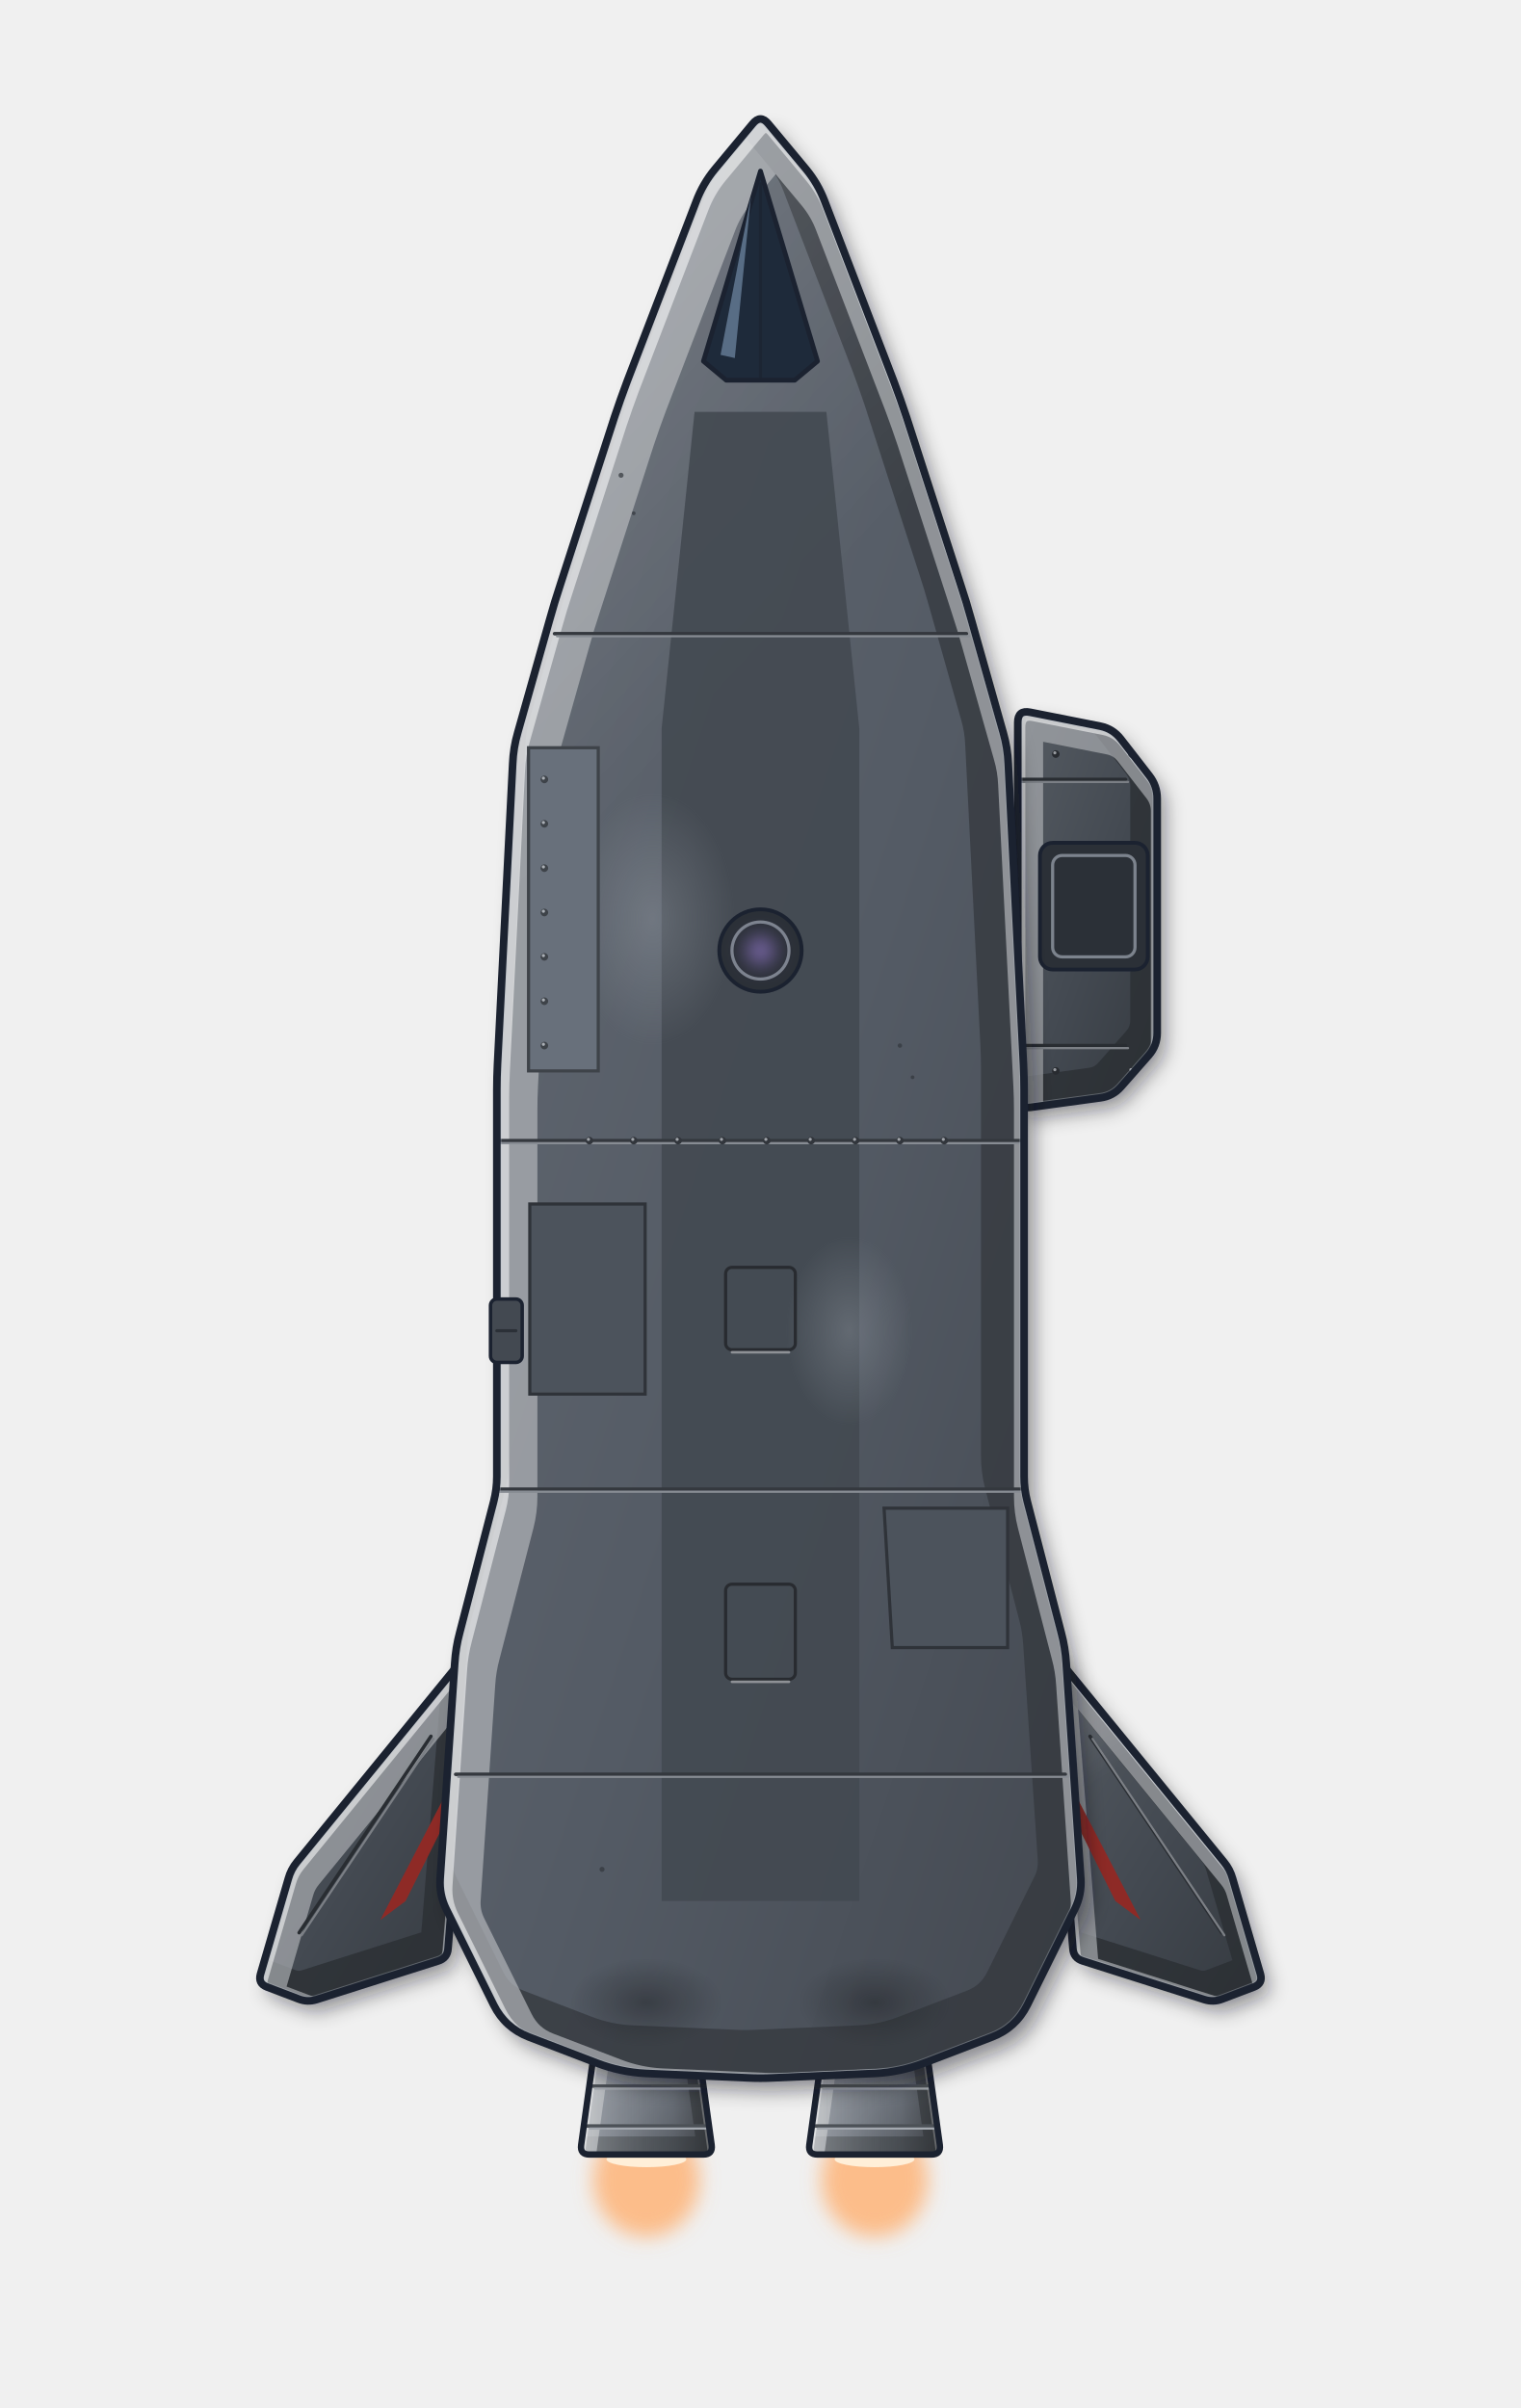
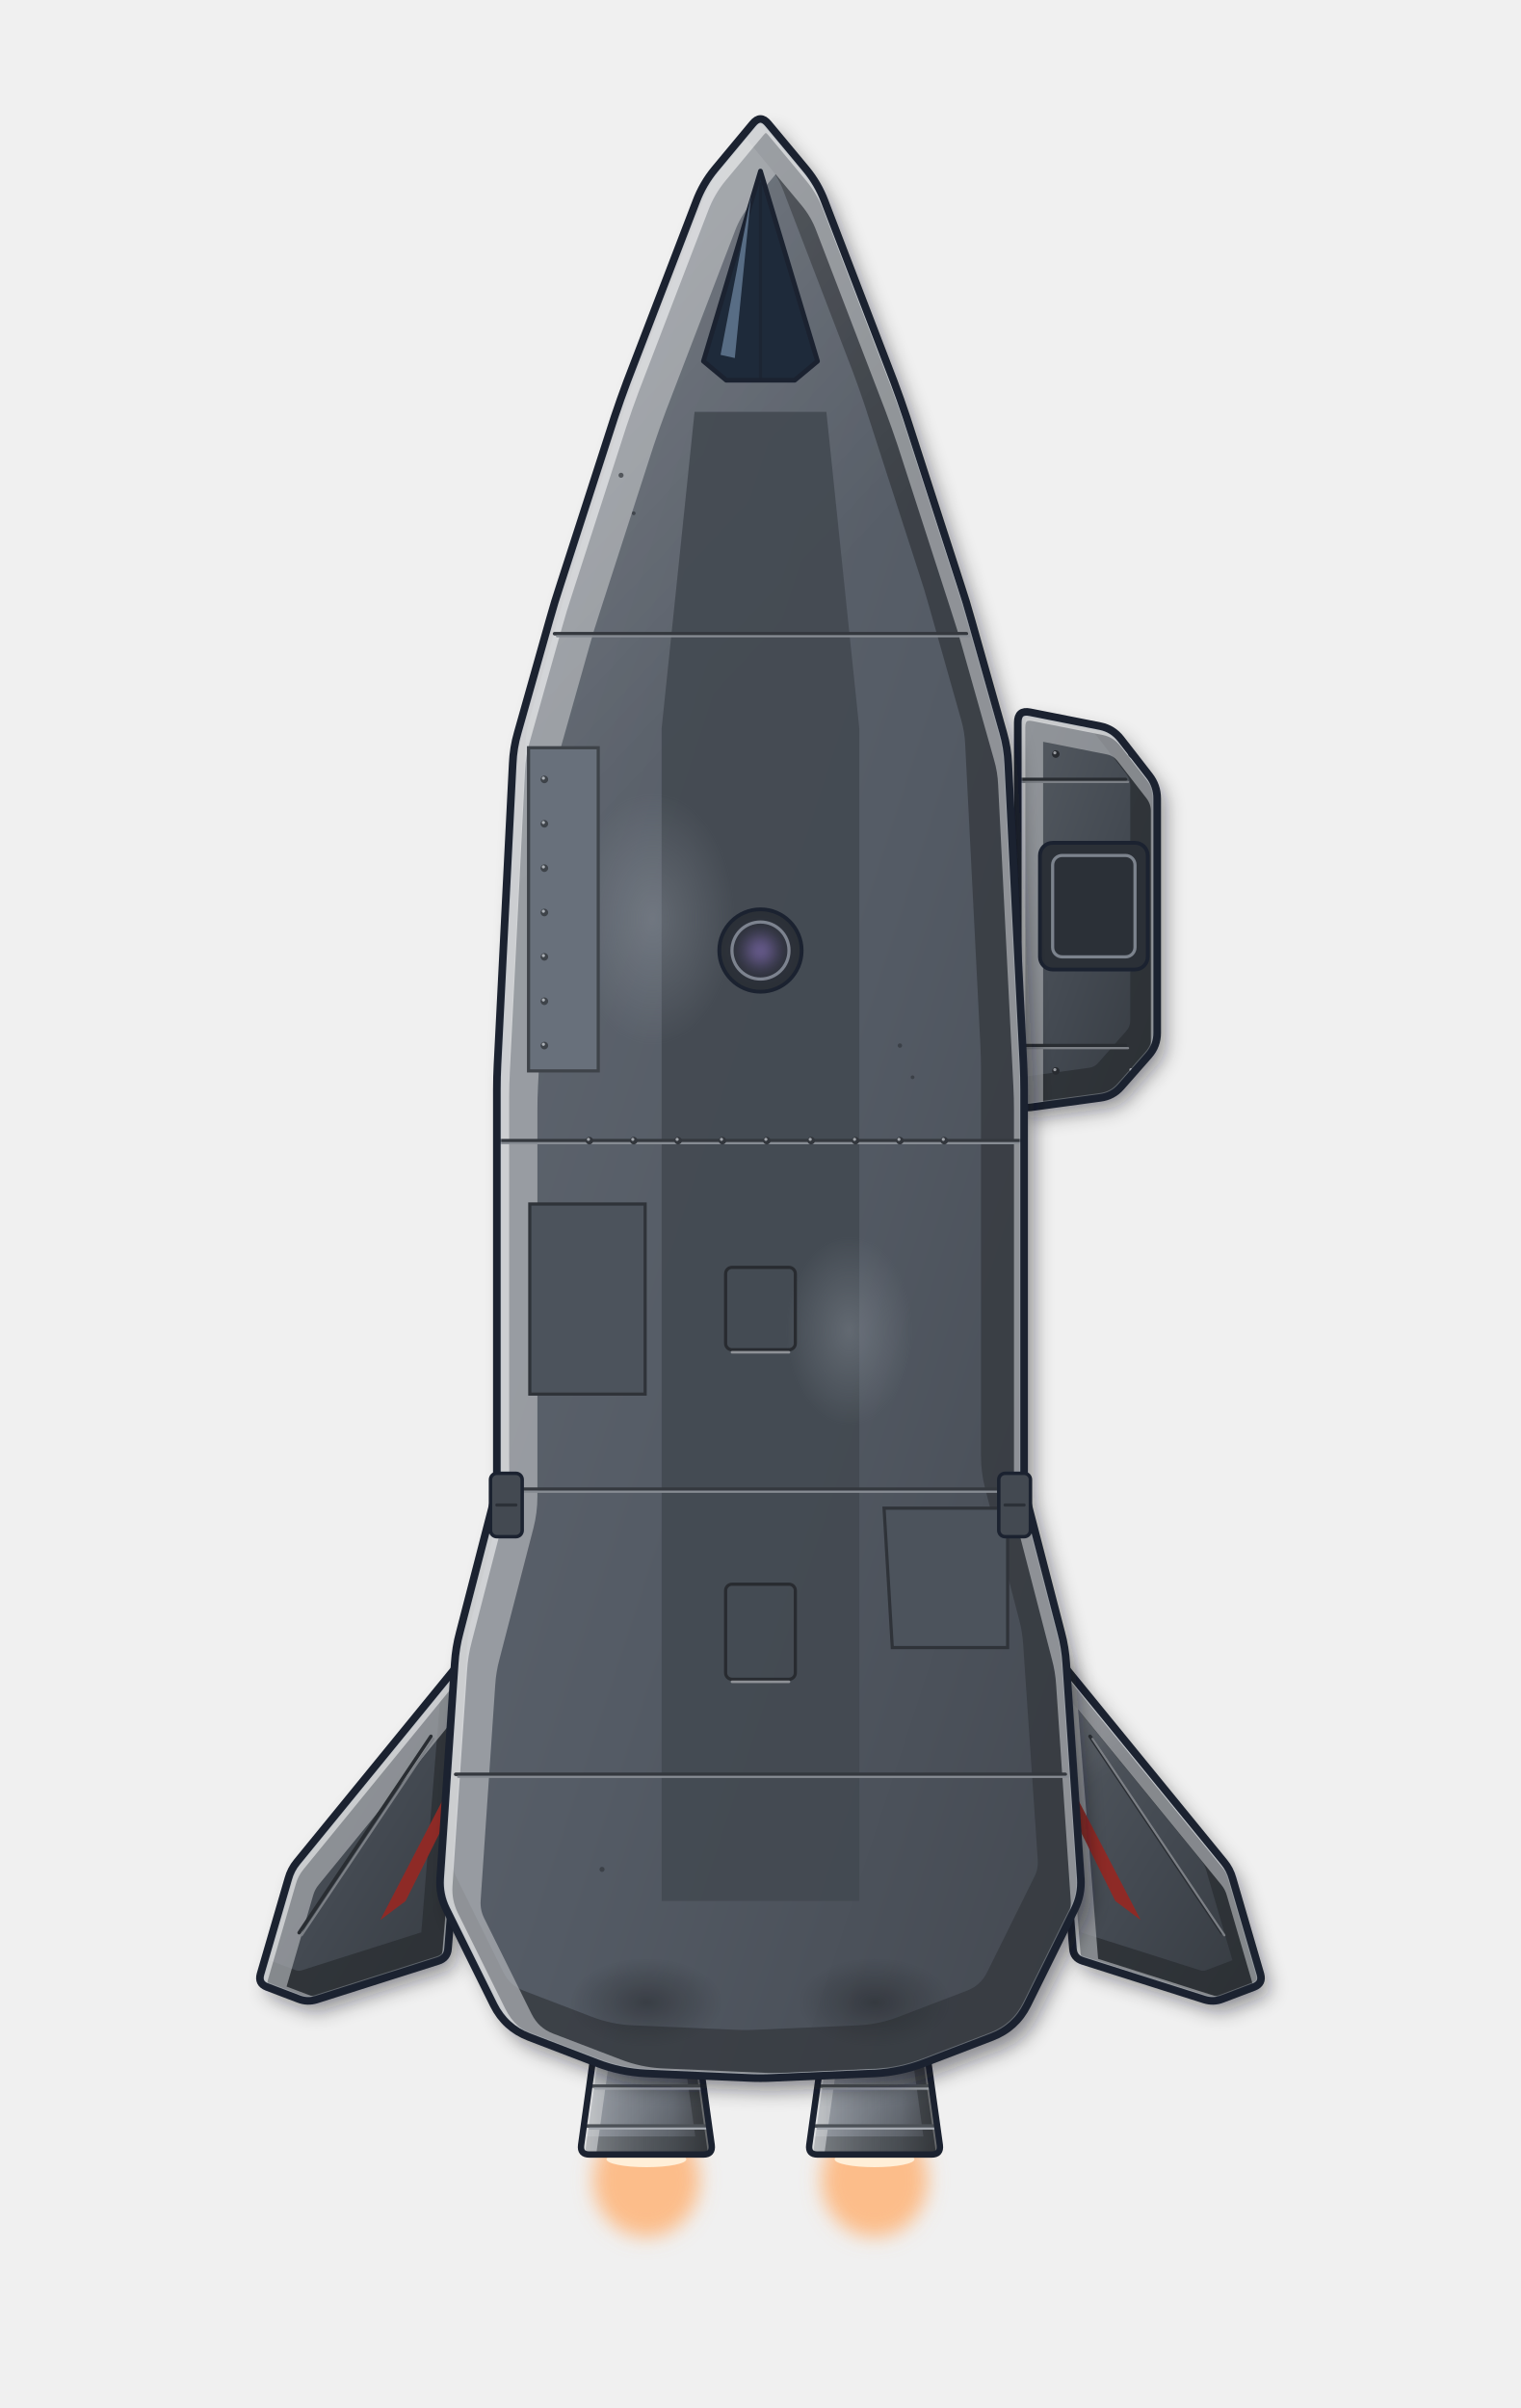
<svg xmlns="http://www.w3.org/2000/svg" viewBox="0 0 480 760" width="480" height="760">
  <defs>
    <filter id="soft" x="-20%" y="-20%" width="140%" height="140%">
      <feGaussianBlur stdDeviation="3" />
    </filter>
    <filter id="glow" x="-100%" y="-100%" width="300%" height="300%">
      <feGaussianBlur stdDeviation="3" />
    </filter>
    <linearGradient id="gloss" x1="0" y1="0" x2="0.35" y2="1">
      <stop offset="0" stop-color="#fff" stop-opacity=".18" />
      <stop offset=".4" stop-color="#fff" stop-opacity="0" />
    </linearGradient>
    <radialGradient id="scorch">
      <stop offset="0" stop-color="#16181b" stop-opacity=".9" />
      <stop offset=".6" stop-color="#23262a" stop-opacity=".45" />
      <stop offset="1" stop-color="#23262a" stop-opacity="0" />
    </radialGradient>
    <radialGradient id="faded">
      <stop offset="0" stop-color="#9aa1aa" stop-opacity=".35" />
      <stop offset="1" stop-color="#9aa1aa" stop-opacity="0" />
    </radialGradient>
    <clipPath id="fin-port-clip">
      <path d="M148.8,523.0 Q149.0,520.0 147.1,522.3 L93.7,587.7 Q91.8,590.0 91.0,592.9 L82.2,623.1 Q81.4,626.0 84.2,627.1 L94.2,630.9 Q97.0,632.0 99.9,631.1 L138.3,618.9 Q141.2,618.0 141.4,615.0 Z" />
    </clipPath>
    <linearGradient id="fin-port-body" x1="0" y1="0" x2="1" y2="1">
      <stop offset="0" stop-color="#555b62" />
      <stop offset=".55" stop-color="#434951" />
      <stop offset="1" stop-color="#353a40" />
    </linearGradient>
    <clipPath id="fin-starboard-clip">
      <path d="M338.6,615.0 Q338.8,618.0 341.7,618.9 L380.1,631.1 Q383.0,632.0 385.8,630.9 L395.8,627.1 Q398.6,626.0 397.8,623.1 L389.0,592.9 Q388.2,590.0 386.3,587.7 L332.9,522.3 Q331.0,520.0 331.2,523.0 Z" />
    </clipPath>
    <linearGradient id="fin-starboard-body" x1="0" y1="0" x2="1" y2="1">
      <stop offset="0" stop-color="#555b62" />
      <stop offset=".55" stop-color="#434951" />
      <stop offset="1" stop-color="#353a40" />
    </linearGradient>
    <clipPath id="weapon-pod-starboard-clip">
      <path d="M321.2,346.0 Q321.2,350.0 325.2,349.5 L347.2,346.5 Q351.2,346.0 353.8,343.0 L362.6,333.0 Q365.2,330.0 365.2,326.0 L365.2,252.0 Q365.2,248.0 362.7,244.8 L353.7,233.2 Q351.2,230.0 347.3,229.2 L325.1,224.8 Q321.2,224.0 321.2,228.0 Z" />
    </clipPath>
    <linearGradient id="weapon-pod-starboard-body" x1="0" y1="0" x2="1" y2="1">
      <stop offset="0" stop-color="#555b62" />
      <stop offset=".55" stop-color="#434951" />
      <stop offset="1" stop-color="#353a40" />
    </linearGradient>
    <linearGradient id="bell-metal" x1="0" y1="0" x2="1" y2="0">
      <stop offset="0" stop-color="#ffffff" stop-opacity=".25" />
      <stop offset=".7" stop-color="#000000" stop-opacity=".15" />
      <stop offset="1" stop-color="#000000" stop-opacity=".4" />
    </linearGradient>
    <clipPath id="engine-port-clip">
      <path d="M187.7,646.0 Q188.0,644.0 190.0,644.0 L218.0,644.0 Q220.0,644.0 220.3,646.0 L224.6,677.0 Q225.0,680.0 222.0,680.0 L186.0,680.0 Q183.0,680.0 183.4,677.0 Z" />
    </clipPath>
    <linearGradient id="engine-port-body" x1="0" y1="0" x2="1" y2="1">
      <stop offset="0" stop-color="#898f98" />
      <stop offset=".55" stop-color="#7c838d" />
      <stop offset="1" stop-color="#636870" />
    </linearGradient>
    <clipPath id="engine-starboard-clip">
      <path d="M259.7,646.0 Q260.0,644.0 262.0,644.0 L290.0,644.0 Q292.0,644.0 292.3,646.0 L296.6,677.0 Q297.0,680.0 294.0,680.0 L258.0,680.0 Q255.0,680.0 255.4,677.0 Z" />
    </clipPath>
    <linearGradient id="engine-starboard-body" x1="0" y1="0" x2="1" y2="1">
      <stop offset="0" stop-color="#898f98" />
      <stop offset=".55" stop-color="#7c838d" />
      <stop offset="1" stop-color="#636870" />
    </linearGradient>
    <clipPath id="hull-clip">
      <path d="M242.5,39.1 Q240.0,36.0 237.5,39.1 L225.6,53.4 Q221.8,58.0 219.7,63.6 L197.9,120.4 Q195.8,126.0 193.9,131.7 L176.9,184.3 Q175.0,190.0 173.4,195.8 L163.4,231.2 Q162.0,236.0 161.8,241.0 L157.0,336.0 Q156.8,340.0 156.8,344.0 L156.8,466.0 Q156.8,470.0 155.8,473.9 L145.1,515.2 Q143.8,520.0 143.5,525.0 L138.9,593.0 Q138.6,598.0 140.8,602.5 L155.8,632.8 Q159.4,640.0 166.9,642.9 L188.3,651.1 Q195.8,654.0 203.8,654.4 L236.0,655.8 Q240.0,656.0 244.0,655.8 L276.2,654.4 Q284.2,654.0 291.7,651.1 L313.1,642.9 Q320.6,640.0 324.2,632.8 L339.2,602.5 Q341.4,598.0 341.1,593.0 L336.5,525.0 Q336.2,520.0 334.9,515.2 L324.2,473.9 Q323.2,470.0 323.2,466.0 L323.2,344.0 Q323.2,340.0 323.0,336.0 L318.2,241.0 Q318.0,236.0 316.6,231.2 L306.6,195.8 Q305.0,190.0 303.1,184.3 L286.1,131.7 Q284.2,126.0 282.1,120.4 L260.3,63.6 Q258.2,58.0 254.4,53.4 Z" />
    </clipPath>
    <linearGradient id="hull-body" x1="0" y1="0" x2="1" y2="1">
      <stop offset="0" stop-color="#656b74" />
      <stop offset=".55" stop-color="#545b65" />
      <stop offset="1" stop-color="#434850" />
    </linearGradient>
  </defs>
  <g id="hull-art">
    <g id="fin-port">
      <path class="cast-shadow" d="M148.8,523.0 Q149.0,520.0 147.1,522.3 L93.7,587.7 Q91.8,590.0 91.0,592.9 L82.2,623.1 Q81.4,626.0 84.2,627.1 L94.2,630.9 Q97.0,632.0 99.9,631.1 L138.3,618.9 Q141.2,618.0 141.4,615.0 Z" transform="translate(2.4,3.2)" fill="#0b0f18" opacity=".45" filter="url(#soft)" />
      <path class="fill" d="M148.8,523.0 Q149.0,520.0 147.1,522.3 L93.7,587.7 Q91.8,590.0 91.0,592.9 L82.2,623.1 Q81.4,626.0 84.2,627.1 L94.2,630.9 Q97.0,632.0 99.9,631.1 L138.3,618.9 Q141.2,618.0 141.4,615.0 Z" fill="#434951" />
      <g class="shade" clip-path="url(#fin-port-clip)">
        <path d="M148.8,523.0 Q149.0,520.0 147.1,522.3 L93.7,587.7 Q91.8,590.0 91.0,592.9 L82.2,623.1 Q81.4,626.0 84.2,627.1 L94.2,630.9 Q97.0,632.0 99.9,631.1 L138.3,618.9 Q141.2,618.0 141.4,615.0 Z" fill="url(#fin-port-body)" />
        <path d="M148.8,523.0 Q149.0,520.0 147.1,522.3 L93.7,587.7 Q91.8,590.0 91.0,592.9 L82.2,623.1 Q81.4,626.0 84.2,627.1 L94.2,630.9 Q97.0,632.0 99.9,631.1 L138.3,618.9 Q141.2,618.0 141.4,615.0 Z" transform="translate(-3.0,-4.0)" fill="none" stroke="#292d32" stroke-width="11.0" opacity=".75" />
      </g>
      <g class="highlight" clip-path="url(#fin-port-clip)">
        <path d="M148.8,523.0 Q149.0,520.0 147.1,522.3 L93.7,587.7 Q91.8,590.0 91.0,592.9 L82.2,623.1 Q81.4,626.0 84.2,627.1 L94.2,630.9 Q97.0,632.0 99.9,631.1 L138.3,618.9 Q141.2,618.0 141.4,615.0 Z" transform="translate(3.0,4.0)" fill="none" stroke="#aaadb0" stroke-width="10.0" opacity=".7" />
        <path d="M148.8,523.0 Q149.0,520.0 147.1,522.3 L93.7,587.7 Q91.8,590.0 91.0,592.9 L82.2,623.1 Q81.4,626.0 84.2,627.1 L94.2,630.9 Q97.0,632.0 99.9,631.1 L138.3,618.9 Q141.2,618.0 141.4,615.0 Z" transform="translate(1.0,1.4)" fill="none" stroke="#ffffff" stroke-width="2.8" opacity=".55" />
        <path d="M148.8,523.0 Q149.0,520.0 147.1,522.3 L93.7,587.7 Q91.8,590.0 91.0,592.9 L82.2,623.1 Q81.4,626.0 84.2,627.1 L94.2,630.9 Q97.0,632.0 99.9,631.1 L138.3,618.9 Q141.2,618.0 141.4,615.0 Z" fill="url(#gloss)" />
      </g>
      <g class="details" clip-path="url(#fin-port-clip)">
        <polygon points="146.0,556.0 154.0,548.0 128.0,600.0 120.0,606.0" fill="#8e2a26" opacity="1.0" />
        <line x1="136.0" y1="548.0" x2="94.4" y2="610.0" stroke="#292d32" stroke-width="1.1" opacity="1.0" stroke-linecap="round" />
        <line x1="136.8" y1="548.8" x2="95.2" y2="610.8" stroke="#7b7f85" stroke-width="0.7" opacity="1.0" stroke-linecap="round" />
        <path d="M148.8,523.0 Q149.0,520.0 147.1,522.3 L93.7,587.7 Q91.8,590.0 91.0,592.9 L82.2,623.1 Q81.4,626.0 84.2,627.1 L94.2,630.9 Q97.0,632.0 99.9,631.1 L138.3,618.9 Q141.2,618.0 141.4,615.0 Z" fill="none" stroke="#b4bcc6" stroke-width="3" opacity=".35" />
        <path d="M148.8,523.0 Q149.0,520.0 147.1,522.3 L93.7,587.7 Q91.8,590.0 91.0,592.9 L82.2,623.1 Q81.4,626.0 84.2,627.1 L94.2,630.9 Q97.0,632.0 99.9,631.1 L138.3,618.9 Q141.2,618.0 141.4,615.0 Z" fill="none" stroke="#eef2f6" stroke-width=".9" opacity=".3" />
      </g>
      <path class="outline" d="M148.8,523.0 Q149.0,520.0 147.1,522.3 L93.7,587.7 Q91.8,590.0 91.0,592.9 L82.2,623.1 Q81.4,626.0 84.2,627.1 L94.2,630.9 Q97.0,632.0 99.9,631.1 L138.3,618.9 Q141.2,618.0 141.4,615.0 Z" fill="none" stroke="#1b2230" stroke-width="2.4" stroke-linejoin="round" />
    </g>
    <g id="fin-starboard">
      <path class="cast-shadow" d="M338.6,615.0 Q338.8,618.0 341.7,618.9 L380.1,631.1 Q383.0,632.0 385.8,630.9 L395.8,627.1 Q398.6,626.0 397.8,623.1 L389.0,592.9 Q388.2,590.0 386.3,587.7 L332.9,522.3 Q331.0,520.0 331.2,523.0 Z" transform="translate(2.4,3.2)" fill="#0b0f18" opacity=".45" filter="url(#soft)" />
      <path class="fill" d="M338.6,615.0 Q338.8,618.0 341.7,618.9 L380.1,631.1 Q383.0,632.0 385.8,630.9 L395.8,627.1 Q398.6,626.0 397.8,623.1 L389.0,592.9 Q388.2,590.0 386.3,587.7 L332.9,522.3 Q331.0,520.0 331.2,523.0 Z" fill="#434951" />
      <g class="shade" clip-path="url(#fin-starboard-clip)">
        <path d="M338.6,615.0 Q338.8,618.0 341.7,618.9 L380.1,631.1 Q383.0,632.0 385.8,630.9 L395.8,627.1 Q398.6,626.0 397.8,623.1 L389.0,592.9 Q388.2,590.0 386.3,587.7 L332.9,522.3 Q331.0,520.0 331.2,523.0 Z" fill="url(#fin-starboard-body)" />
        <path d="M338.6,615.0 Q338.8,618.0 341.7,618.9 L380.1,631.1 Q383.0,632.0 385.8,630.9 L395.8,627.1 Q398.6,626.0 397.8,623.1 L389.0,592.9 Q388.2,590.0 386.3,587.7 L332.9,522.3 Q331.0,520.0 331.2,523.0 Z" transform="translate(-3.0,-4.0)" fill="none" stroke="#292d32" stroke-width="11.0" opacity=".75" />
      </g>
      <g class="highlight" clip-path="url(#fin-starboard-clip)">
        <path d="M338.6,615.0 Q338.8,618.0 341.7,618.9 L380.1,631.1 Q383.0,632.0 385.8,630.9 L395.8,627.1 Q398.6,626.0 397.8,623.1 L389.0,592.9 Q388.2,590.0 386.3,587.7 L332.9,522.3 Q331.0,520.0 331.2,523.0 Z" transform="translate(3.0,4.0)" fill="none" stroke="#aaadb0" stroke-width="10.0" opacity=".7" />
        <path d="M338.6,615.0 Q338.8,618.0 341.7,618.9 L380.1,631.1 Q383.0,632.0 385.8,630.9 L395.8,627.1 Q398.6,626.0 397.8,623.1 L389.0,592.9 Q388.2,590.0 386.3,587.7 L332.9,522.3 Q331.0,520.0 331.2,523.0 Z" transform="translate(1.0,1.4)" fill="none" stroke="#ffffff" stroke-width="2.8" opacity=".55" />
        <path d="M338.6,615.0 Q338.8,618.0 341.7,618.9 L380.1,631.1 Q383.0,632.0 385.8,630.9 L395.8,627.1 Q398.6,626.0 397.8,623.1 L389.0,592.9 Q388.2,590.0 386.3,587.7 L332.9,522.3 Q331.0,520.0 331.2,523.0 Z" fill="url(#gloss)" />
      </g>
      <g class="details" clip-path="url(#fin-starboard-clip)">
        <polygon points="334.0,556.0 326.0,548.0 352.0,600.0 360.0,606.0" fill="#8e2a26" opacity="1.0" />
        <line x1="344.0" y1="548.0" x2="385.6" y2="610.0" stroke="#292d32" stroke-width="1.1" opacity="1.0" stroke-linecap="round" />
        <line x1="344.8" y1="548.8" x2="386.4" y2="610.8" stroke="#7b7f85" stroke-width="0.7" opacity="1.0" stroke-linecap="round" />
        <path d="M338.6,615.0 Q338.8,618.0 341.7,618.9 L380.1,631.1 Q383.0,632.0 385.8,630.9 L395.8,627.1 Q398.6,626.0 397.8,623.1 L389.0,592.9 Q388.2,590.0 386.3,587.7 L332.9,522.3 Q331.0,520.0 331.2,523.0 Z" fill="none" stroke="#b4bcc6" stroke-width="3" opacity=".35" />
        <path d="M338.6,615.0 Q338.8,618.0 341.7,618.9 L380.1,631.1 Q383.0,632.0 385.8,630.9 L395.8,627.1 Q398.6,626.0 397.8,623.1 L389.0,592.9 Q388.2,590.0 386.3,587.7 L332.9,522.3 Q331.0,520.0 331.2,523.0 Z" fill="none" stroke="#eef2f6" stroke-width=".9" opacity=".3" />
      </g>
      <path class="outline" d="M338.6,615.0 Q338.8,618.0 341.7,618.9 L380.1,631.1 Q383.0,632.0 385.8,630.9 L395.8,627.1 Q398.6,626.0 397.8,623.1 L389.0,592.9 Q388.2,590.0 386.3,587.7 L332.9,522.3 Q331.0,520.0 331.2,523.0 Z" fill="none" stroke="#1b2230" stroke-width="2.4" stroke-linejoin="round" />
    </g>
    <g id="weapon-pod-starboard">
      <path class="cast-shadow" d="M321.2,346.0 Q321.2,350.0 325.2,349.5 L347.2,346.5 Q351.2,346.0 353.8,343.0 L362.6,333.0 Q365.2,330.0 365.2,326.0 L365.2,252.0 Q365.2,248.0 362.7,244.8 L353.7,233.2 Q351.2,230.0 347.3,229.2 L325.1,224.8 Q321.2,224.0 321.2,228.0 Z" transform="translate(2.4,3.2)" fill="#0b0f18" opacity=".45" filter="url(#soft)" />
      <path class="fill" d="M321.2,346.0 Q321.2,350.0 325.2,349.5 L347.2,346.5 Q351.2,346.0 353.8,343.0 L362.6,333.0 Q365.2,330.0 365.2,326.0 L365.2,252.0 Q365.2,248.0 362.7,244.8 L353.7,233.2 Q351.2,230.0 347.3,229.2 L325.1,224.8 Q321.2,224.0 321.2,228.0 Z" fill="#434951" />
      <g class="shade" clip-path="url(#weapon-pod-starboard-clip)">
        <path d="M321.2,346.0 Q321.2,350.0 325.2,349.5 L347.2,346.5 Q351.2,346.0 353.8,343.0 L362.6,333.0 Q365.2,330.0 365.2,326.0 L365.2,252.0 Q365.2,248.0 362.7,244.8 L353.7,233.2 Q351.2,230.0 347.3,229.2 L325.1,224.8 Q321.2,224.0 321.2,228.0 Z" fill="url(#weapon-pod-starboard-body)" />
        <path d="M321.2,346.0 Q321.2,350.0 325.2,349.5 L347.2,346.5 Q351.2,346.0 353.8,343.0 L362.6,333.0 Q365.2,330.0 365.2,326.0 L365.2,252.0 Q365.2,248.0 362.7,244.8 L353.7,233.2 Q351.2,230.0 347.3,229.2 L325.1,224.8 Q321.2,224.0 321.2,228.0 Z" transform="translate(-3.0,-4.0)" fill="none" stroke="#292d32" stroke-width="11.0" opacity=".75" />
      </g>
      <g class="highlight" clip-path="url(#weapon-pod-starboard-clip)">
        <path d="M321.2,346.0 Q321.2,350.0 325.2,349.5 L347.2,346.5 Q351.2,346.0 353.8,343.0 L362.6,333.0 Q365.2,330.0 365.2,326.0 L365.2,252.0 Q365.2,248.0 362.7,244.8 L353.7,233.2 Q351.2,230.0 347.3,229.2 L325.1,224.8 Q321.2,224.0 321.2,228.0 Z" transform="translate(3.0,4.0)" fill="none" stroke="#aaadb0" stroke-width="10.0" opacity=".7" />
        <path d="M321.2,346.0 Q321.2,350.0 325.2,349.5 L347.2,346.5 Q351.2,346.0 353.8,343.0 L362.6,333.0 Q365.2,330.0 365.2,326.0 L365.2,252.0 Q365.2,248.0 362.7,244.8 L353.7,233.2 Q351.2,230.0 347.3,229.2 L325.1,224.8 Q321.2,224.0 321.2,228.0 Z" transform="translate(1.0,1.4)" fill="none" stroke="#ffffff" stroke-width="2.8" opacity=".55" />
      </g>
      <g class="details" clip-path="url(#weapon-pod-starboard-clip)">
        <rect x="328.2" y="266" width="34" height="40" rx="4" fill="#2b3037" stroke="#1b2230" stroke-width="1.2" />
        <rect x="332.2" y="270" width="26" height="32" rx="3" fill="none" stroke="#7c838d" stroke-width="1" />
        <line x1="319.2" y1="246.0" x2="355.2" y2="246.0" stroke="#292d32" stroke-width="1.1" opacity="1.0" stroke-linecap="round" />
        <line x1="320.0" y1="246.8" x2="356.0" y2="246.8" stroke="#7b7f85" stroke-width="0.7" opacity="1.0" stroke-linecap="round" />
        <line x1="319.2" y1="330.0" x2="355.2" y2="330.0" stroke="#292d32" stroke-width="1.1" opacity="1.0" stroke-linecap="round" />
        <line x1="320.0" y1="330.8" x2="356.0" y2="330.8" stroke="#7b7f85" stroke-width="0.7" opacity="1.0" stroke-linecap="round" />
        <circle cx="333.2" cy="238.0" r="1.2" fill="#282b30" />
        <circle cx="332.9" cy="237.6" r=".5" fill="#979a9f" />
        <circle cx="357.2" cy="238.0" r="1.2" fill="#282b30" />
        <circle cx="356.9" cy="237.6" r=".5" fill="#979a9f" />
        <circle cx="333.2" cy="338.0" r="1.2" fill="#282b30" />
        <circle cx="332.9" cy="337.6" r=".5" fill="#979a9f" />
        <circle cx="357.2" cy="338.0" r="1.2" fill="#282b30" />
        <circle cx="356.9" cy="337.6" r=".5" fill="#979a9f" />
        <path d="M321.2,346.0 Q321.2,350.0 325.2,349.5 L347.2,346.5 Q351.2,346.0 353.8,343.0 L362.6,333.0 Q365.2,330.0 365.2,326.0 L365.2,252.0 Q365.2,248.0 362.7,244.8 L353.7,233.2 Q351.2,230.0 347.3,229.2 L325.1,224.8 Q321.2,224.0 321.2,228.0 Z" fill="none" stroke="#b4bcc6" stroke-width="3" opacity=".35" />
        <path d="M321.2,346.0 Q321.2,350.0 325.2,349.5 L347.2,346.5 Q351.2,346.0 353.8,343.0 L362.6,333.0 Q365.2,330.0 365.2,326.0 L365.2,252.0 Q365.2,248.0 362.7,244.8 L353.7,233.2 Q351.2,230.0 347.3,229.2 L325.1,224.8 Q321.2,224.0 321.2,228.0 Z" fill="none" stroke="#eef2f6" stroke-width=".9" opacity=".3" />
      </g>
      <path class="outline" d="M321.2,346.0 Q321.2,350.0 325.2,349.5 L347.2,346.5 Q351.2,346.0 353.8,343.0 L362.6,333.0 Q365.2,330.0 365.2,326.0 L365.2,252.0 Q365.2,248.0 362.7,244.8 L353.7,233.2 Q351.2,230.0 347.3,229.2 L325.1,224.8 Q321.2,224.0 321.2,228.0 Z" fill="none" stroke="#1b2230" stroke-width="2.4" stroke-linejoin="round" />
    </g>
    <g id="engine-port-glow">
      <ellipse cx="204" cy="688" rx="16.8" ry="18.0" fill="#ffb070" opacity=".8" filter="url(#glow)" />
      <ellipse cx="204" cy="681.5" rx="12.6" ry="2.5" fill="#fff4e0" opacity=".9" />
    </g>
    <g id="engine-port">
      <path class="fill" d="M187.7,646.0 Q188.0,644.0 190.0,644.0 L218.0,644.0 Q220.0,644.0 220.3,646.0 L224.6,677.0 Q225.0,680.0 222.0,680.0 L186.0,680.0 Q183.0,680.0 183.4,677.0 Z" fill="#7c838d" />
      <g class="shade" clip-path="url(#engine-port-clip)">
        <path d="M187.7,646.0 Q188.0,644.0 190.0,644.0 L218.0,644.0 Q220.0,644.0 220.3,646.0 L224.6,677.0 Q225.0,680.0 222.0,680.0 L186.0,680.0 Q183.0,680.0 183.4,677.0 Z" fill="url(#engine-port-body)" />
        <path d="M187.7,646.0 Q188.0,644.0 190.0,644.0 L218.0,644.0 Q220.0,644.0 220.3,646.0 L224.6,677.0 Q225.0,680.0 222.0,680.0 L186.0,680.0 Q183.0,680.0 183.4,677.0 Z" transform="translate(-1.8,-2.4)" fill="none" stroke="#4c5157" stroke-width="6.6" opacity=".75" />
      </g>
      <g class="highlight" clip-path="url(#engine-port-clip)">
        <path d="M187.7,646.0 Q188.0,644.0 190.0,644.0 L218.0,644.0 Q220.0,644.0 220.3,646.0 L224.6,677.0 Q225.0,680.0 222.0,680.0 L186.0,680.0 Q183.0,680.0 183.4,677.0 Z" transform="translate(1.8,2.4)" fill="none" stroke="#c4c7cb" stroke-width="6.0" opacity=".7" />
        <path d="M187.7,646.0 Q188.0,644.0 190.0,644.0 L218.0,644.0 Q220.0,644.0 220.3,646.0 L224.6,677.0 Q225.0,680.0 222.0,680.0 L186.0,680.0 Q183.0,680.0 183.4,677.0 Z" transform="translate(0.6,0.8)" fill="none" stroke="#ffffff" stroke-width="1.7" opacity=".55" />
      </g>
      <g class="details" clip-path="url(#engine-port-clip)">
        <path d="M187.7,646.0 Q188.0,644.0 190.0,644.0 L218.0,644.0 Q220.0,644.0 220.3,646.0 L224.6,677.0 Q225.0,680.0 222.0,680.0 L186.0,680.0 Q183.0,680.0 183.4,677.0 Z" fill="url(#bell-metal)" />
        <line x1="187.0" y1="658.4" x2="221.0" y2="658.4" stroke="#4c5157" stroke-width="1.1" opacity="1.0" stroke-linecap="round" />
        <line x1="187.8" y1="659.2" x2="221.8" y2="659.2" stroke="#a3a8af" stroke-width="0.7" opacity="1.0" stroke-linecap="round" />
        <line x1="185.2" y1="671.0" x2="222.8" y2="671.0" stroke="#4c5157" stroke-width="1.1" opacity="1.0" stroke-linecap="round" />
        <line x1="186.1" y1="671.8" x2="223.6" y2="671.8" stroke="#a3a8af" stroke-width="0.7" opacity="1.0" stroke-linecap="round" />
      </g>
      <path class="outline" d="M187.7,646.0 Q188.0,644.0 190.0,644.0 L218.0,644.0 Q220.0,644.0 220.3,646.0 L224.6,677.0 Q225.0,680.0 222.0,680.0 L186.0,680.0 Q183.0,680.0 183.4,677.0 Z" fill="none" stroke="#1b2230" stroke-width="2" stroke-linejoin="round" />
    </g>
    <g id="engine-starboard-glow">
      <ellipse cx="276" cy="688" rx="16.8" ry="18.0" fill="#ffb070" opacity=".8" filter="url(#glow)" />
      <ellipse cx="276" cy="681.5" rx="12.6" ry="2.5" fill="#fff4e0" opacity=".9" />
    </g>
    <g id="engine-starboard">
      <path class="fill" d="M259.7,646.0 Q260.0,644.0 262.0,644.0 L290.0,644.0 Q292.0,644.0 292.3,646.0 L296.6,677.0 Q297.0,680.0 294.0,680.0 L258.0,680.0 Q255.0,680.0 255.4,677.0 Z" fill="#7c838d" />
      <g class="shade" clip-path="url(#engine-starboard-clip)">
        <path d="M259.7,646.0 Q260.0,644.0 262.0,644.0 L290.0,644.0 Q292.0,644.0 292.3,646.0 L296.6,677.0 Q297.0,680.0 294.0,680.0 L258.0,680.0 Q255.0,680.0 255.4,677.0 Z" fill="url(#engine-starboard-body)" />
        <path d="M259.7,646.0 Q260.0,644.0 262.0,644.0 L290.0,644.0 Q292.0,644.0 292.3,646.0 L296.6,677.0 Q297.0,680.0 294.0,680.0 L258.0,680.0 Q255.0,680.0 255.4,677.0 Z" transform="translate(-1.8,-2.4)" fill="none" stroke="#4c5157" stroke-width="6.6" opacity=".75" />
      </g>
      <g class="highlight" clip-path="url(#engine-starboard-clip)">
        <path d="M259.7,646.0 Q260.0,644.0 262.0,644.0 L290.0,644.0 Q292.0,644.0 292.3,646.0 L296.6,677.0 Q297.0,680.0 294.0,680.0 L258.0,680.0 Q255.0,680.0 255.4,677.0 Z" transform="translate(1.8,2.4)" fill="none" stroke="#c4c7cb" stroke-width="6.0" opacity=".7" />
        <path d="M259.7,646.0 Q260.0,644.0 262.0,644.0 L290.0,644.0 Q292.0,644.0 292.3,646.0 L296.6,677.0 Q297.0,680.0 294.0,680.0 L258.0,680.0 Q255.0,680.0 255.4,677.0 Z" transform="translate(0.6,0.8)" fill="none" stroke="#ffffff" stroke-width="1.7" opacity=".55" />
      </g>
      <g class="details" clip-path="url(#engine-starboard-clip)">
        <path d="M259.7,646.0 Q260.0,644.0 262.0,644.0 L290.0,644.0 Q292.0,644.0 292.3,646.0 L296.6,677.0 Q297.0,680.0 294.0,680.0 L258.0,680.0 Q255.0,680.0 255.4,677.0 Z" fill="url(#bell-metal)" />
        <line x1="259.0" y1="658.4" x2="293.0" y2="658.4" stroke="#4c5157" stroke-width="1.1" opacity="1.0" stroke-linecap="round" />
        <line x1="259.8" y1="659.2" x2="293.8" y2="659.2" stroke="#a3a8af" stroke-width="0.7" opacity="1.0" stroke-linecap="round" />
        <line x1="257.2" y1="671.0" x2="294.8" y2="671.0" stroke="#4c5157" stroke-width="1.1" opacity="1.0" stroke-linecap="round" />
        <line x1="258.1" y1="671.8" x2="295.6" y2="671.8" stroke="#a3a8af" stroke-width="0.7" opacity="1.0" stroke-linecap="round" />
      </g>
      <path class="outline" d="M259.7,646.0 Q260.0,644.0 262.0,644.0 L290.0,644.0 Q292.0,644.0 292.3,646.0 L296.6,677.0 Q297.0,680.0 294.0,680.0 L258.0,680.0 Q255.0,680.0 255.4,677.0 Z" fill="none" stroke="#1b2230" stroke-width="2" stroke-linejoin="round" />
    </g>
    <g id="hull">
      <path class="cast-shadow" d="M242.5,39.1 Q240.0,36.0 237.5,39.1 L225.6,53.4 Q221.8,58.0 219.7,63.6 L197.9,120.4 Q195.8,126.0 193.9,131.7 L176.9,184.3 Q175.0,190.0 173.4,195.8 L163.4,231.2 Q162.0,236.0 161.8,241.0 L157.0,336.0 Q156.8,340.0 156.8,344.0 L156.8,466.0 Q156.8,470.0 155.8,473.9 L145.1,515.2 Q143.8,520.0 143.5,525.0 L138.9,593.0 Q138.6,598.0 140.8,602.5 L155.8,632.8 Q159.4,640.0 166.9,642.9 L188.3,651.1 Q195.8,654.0 203.8,654.4 L236.0,655.8 Q240.0,656.0 244.0,655.8 L276.2,654.4 Q284.2,654.0 291.7,651.1 L313.1,642.9 Q320.6,640.0 324.2,632.8 L339.2,602.5 Q341.4,598.0 341.1,593.0 L336.5,525.0 Q336.2,520.0 334.9,515.2 L324.2,473.9 Q323.2,470.0 323.2,466.0 L323.2,344.0 Q323.2,340.0 323.0,336.0 L318.2,241.0 Q318.0,236.0 316.6,231.2 L306.6,195.8 Q305.0,190.0 303.1,184.3 L286.1,131.7 Q284.2,126.0 282.1,120.4 L260.3,63.6 Q258.2,58.0 254.4,53.4 Z" transform="translate(3.0,4.0)" fill="#0b0f18" opacity=".45" filter="url(#soft)" />
      <path class="fill" d="M242.5,39.1 Q240.0,36.0 237.5,39.1 L225.6,53.4 Q221.8,58.0 219.7,63.6 L197.9,120.4 Q195.8,126.0 193.9,131.7 L176.9,184.3 Q175.0,190.0 173.4,195.8 L163.4,231.2 Q162.0,236.0 161.8,241.0 L157.0,336.0 Q156.8,340.0 156.8,344.0 L156.8,466.0 Q156.8,470.0 155.8,473.9 L145.1,515.2 Q143.8,520.0 143.5,525.0 L138.9,593.0 Q138.6,598.0 140.8,602.5 L155.8,632.8 Q159.4,640.0 166.9,642.9 L188.3,651.1 Q195.8,654.0 203.8,654.4 L236.0,655.8 Q240.0,656.0 244.0,655.8 L276.2,654.4 Q284.2,654.0 291.7,651.1 L313.1,642.9 Q320.6,640.0 324.2,632.8 L339.2,602.5 Q341.4,598.0 341.1,593.0 L336.5,525.0 Q336.2,520.0 334.9,515.2 L324.2,473.9 Q323.2,470.0 323.2,466.0 L323.2,344.0 Q323.2,340.0 323.0,336.0 L318.2,241.0 Q318.0,236.0 316.6,231.2 L306.6,195.8 Q305.0,190.0 303.1,184.3 L286.1,131.7 Q284.2,126.0 282.1,120.4 L260.3,63.6 Q258.2,58.0 254.4,53.4 Z" fill="#545b65" />
      <g class="shade" clip-path="url(#hull-clip)">
        <path d="M242.5,39.1 Q240.0,36.0 237.5,39.1 L225.6,53.4 Q221.8,58.0 219.7,63.6 L197.9,120.4 Q195.8,126.0 193.9,131.7 L176.9,184.3 Q175.0,190.0 173.4,195.8 L163.4,231.2 Q162.0,236.0 161.8,241.0 L157.0,336.0 Q156.8,340.0 156.8,344.0 L156.8,466.0 Q156.8,470.0 155.8,473.9 L145.1,515.2 Q143.8,520.0 143.5,525.0 L138.9,593.0 Q138.6,598.0 140.8,602.5 L155.8,632.8 Q159.4,640.0 166.9,642.9 L188.3,651.1 Q195.8,654.0 203.8,654.4 L236.0,655.8 Q240.0,656.0 244.0,655.8 L276.2,654.4 Q284.2,654.0 291.7,651.1 L313.1,642.9 Q320.6,640.0 324.2,632.8 L339.2,602.5 Q341.4,598.0 341.1,593.0 L336.5,525.0 Q336.2,520.0 334.9,515.2 L324.2,473.9 Q323.2,470.0 323.2,466.0 L323.2,344.0 Q323.2,340.0 323.0,336.0 L318.2,241.0 Q318.0,236.0 316.6,231.2 L306.6,195.8 Q305.0,190.0 303.1,184.3 L286.1,131.7 Q284.2,126.0 282.1,120.4 L260.3,63.6 Q258.2,58.0 254.4,53.4 Z" fill="url(#hull-body)" />
        <path d="M242.5,39.1 Q240.0,36.0 237.5,39.1 L225.6,53.4 Q221.8,58.0 219.7,63.6 L197.9,120.4 Q195.8,126.0 193.9,131.7 L176.9,184.3 Q175.0,190.0 173.4,195.8 L163.4,231.2 Q162.0,236.0 161.8,241.0 L157.0,336.0 Q156.8,340.0 156.8,344.0 L156.8,466.0 Q156.8,470.0 155.8,473.9 L145.1,515.2 Q143.8,520.0 143.5,525.0 L138.9,593.0 Q138.6,598.0 140.8,602.5 L155.8,632.8 Q159.4,640.0 166.9,642.9 L188.3,651.1 Q195.8,654.0 203.8,654.4 L236.0,655.8 Q240.0,656.0 244.0,655.8 L276.2,654.4 Q284.2,654.0 291.7,651.1 L313.1,642.9 Q320.6,640.0 324.2,632.8 L339.2,602.5 Q341.4,598.0 341.1,593.0 L336.5,525.0 Q336.2,520.0 334.9,515.2 L324.2,473.9 Q323.2,470.0 323.2,466.0 L323.2,344.0 Q323.2,340.0 323.0,336.0 L318.2,241.0 Q318.0,236.0 316.6,231.2 L306.6,195.8 Q305.0,190.0 303.1,184.3 L286.1,131.7 Q284.2,126.0 282.1,120.4 L260.3,63.6 Q258.2,58.0 254.4,53.4 Z" transform="translate(-4.8,-6.4)" fill="none" stroke="#34383e" stroke-width="17.6" opacity=".75" />
      </g>
      <g class="highlight" clip-path="url(#hull-clip)">
        <path d="M242.5,39.1 Q240.0,36.0 237.5,39.1 L225.6,53.4 Q221.8,58.0 219.7,63.6 L197.9,120.4 Q195.8,126.0 193.9,131.7 L176.9,184.3 Q175.0,190.0 173.4,195.8 L163.4,231.2 Q162.0,236.0 161.8,241.0 L157.0,336.0 Q156.8,340.0 156.8,344.0 L156.8,466.0 Q156.8,470.0 155.8,473.9 L145.1,515.2 Q143.8,520.0 143.5,525.0 L138.9,593.0 Q138.6,598.0 140.8,602.5 L155.8,632.8 Q159.4,640.0 166.9,642.9 L188.3,651.1 Q195.8,654.0 203.8,654.4 L236.0,655.8 Q240.0,656.0 244.0,655.8 L276.2,654.4 Q284.2,654.0 291.7,651.1 L313.1,642.9 Q320.6,640.0 324.2,632.8 L339.2,602.5 Q341.4,598.0 341.1,593.0 L336.5,525.0 Q336.2,520.0 334.9,515.2 L324.2,473.9 Q323.2,470.0 323.2,466.0 L323.2,344.0 Q323.2,340.0 323.0,336.0 L318.2,241.0 Q318.0,236.0 316.6,231.2 L306.6,195.8 Q305.0,190.0 303.1,184.3 L286.1,131.7 Q284.2,126.0 282.1,120.4 L260.3,63.6 Q258.2,58.0 254.4,53.4 Z" transform="translate(4.8,6.4)" fill="none" stroke="#b2b5b9" stroke-width="16.0" opacity=".7" />
        <path d="M242.5,39.1 Q240.0,36.0 237.5,39.1 L225.6,53.4 Q221.8,58.0 219.7,63.6 L197.9,120.4 Q195.8,126.0 193.9,131.7 L176.9,184.3 Q175.0,190.0 173.4,195.8 L163.4,231.2 Q162.0,236.0 161.8,241.0 L157.0,336.0 Q156.8,340.0 156.8,344.0 L156.8,466.0 Q156.8,470.0 155.8,473.9 L145.1,515.2 Q143.8,520.0 143.5,525.0 L138.9,593.0 Q138.6,598.0 140.8,602.5 L155.8,632.8 Q159.4,640.0 166.9,642.9 L188.3,651.1 Q195.8,654.0 203.8,654.4 L236.0,655.8 Q240.0,656.0 244.0,655.8 L276.2,654.4 Q284.2,654.0 291.7,651.1 L313.1,642.9 Q320.6,640.0 324.2,632.8 L339.2,602.5 Q341.4,598.0 341.1,593.0 L336.5,525.0 Q336.2,520.0 334.9,515.2 L324.2,473.9 Q323.2,470.0 323.2,466.0 L323.2,344.0 Q323.2,340.0 323.0,336.0 L318.2,241.0 Q318.0,236.0 316.6,231.2 L306.6,195.8 Q305.0,190.0 303.1,184.3 L286.1,131.7 Q284.2,126.0 282.1,120.4 L260.3,63.6 Q258.2,58.0 254.4,53.4 Z" transform="translate(1.7,2.2)" fill="none" stroke="#ffffff" stroke-width="4.4" opacity=".55" />
        <path d="M242.5,39.1 Q240.0,36.0 237.5,39.1 L225.6,53.4 Q221.8,58.0 219.7,63.6 L197.9,120.4 Q195.8,126.0 193.9,131.7 L176.9,184.3 Q175.0,190.0 173.4,195.8 L163.4,231.2 Q162.0,236.0 161.8,241.0 L157.0,336.0 Q156.8,340.0 156.8,344.0 L156.8,466.0 Q156.8,470.0 155.8,473.9 L145.1,515.2 Q143.8,520.0 143.5,525.0 L138.9,593.0 Q138.6,598.0 140.8,602.5 L155.8,632.8 Q159.4,640.0 166.9,642.9 L188.3,651.1 Q195.8,654.0 203.8,654.4 L236.0,655.8 Q240.0,656.0 244.0,655.8 L276.2,654.4 Q284.2,654.0 291.7,651.1 L313.1,642.9 Q320.6,640.0 324.2,632.8 L339.2,602.5 Q341.4,598.0 341.1,593.0 L336.5,525.0 Q336.2,520.0 334.9,515.2 L324.2,473.9 Q323.2,470.0 323.2,466.0 L323.2,344.0 Q323.2,340.0 323.0,336.0 L318.2,241.0 Q318.0,236.0 316.6,231.2 L306.6,195.8 Q305.0,190.0 303.1,184.3 L286.1,131.7 Q284.2,126.0 282.1,120.4 L260.3,63.6 Q258.2,58.0 254.4,53.4 Z" fill="url(#gloss)" />
      </g>
      <g class="details" clip-path="url(#hull-clip)">
        <polygon points="219.2,130.0 260.8,130.0 271.2,230.0 271.2,600.0 208.8,600.0 208.8,230.0" fill="#434951" opacity="0.9" />
        <line x1="175.0" y1="200.0" x2="305.0" y2="200.0" stroke="#34383e" stroke-width="1.1" opacity="1.0" stroke-linecap="round" />
        <line x1="175.8" y1="200.8" x2="305.8" y2="200.8" stroke="#878c93" stroke-width="0.7" opacity="1.0" stroke-linecap="round" />
        <line x1="156.8" y1="360.0" x2="323.2" y2="360.0" stroke="#34383e" stroke-width="1.1" opacity="1.0" stroke-linecap="round" />
        <line x1="157.6" y1="360.8" x2="324.0" y2="360.8" stroke="#878c93" stroke-width="0.7" opacity="1.0" stroke-linecap="round" />
        <line x1="156.8" y1="470.0" x2="323.2" y2="470.0" stroke="#34383e" stroke-width="1.1" opacity="1.0" stroke-linecap="round" />
        <line x1="157.6" y1="470.8" x2="324.0" y2="470.8" stroke="#878c93" stroke-width="0.7" opacity="1.0" stroke-linecap="round" />
        <line x1="143.8" y1="560.0" x2="336.2" y2="560.0" stroke="#34383e" stroke-width="1.1" opacity="1.0" stroke-linecap="round" />
        <line x1="144.6" y1="560.8" x2="337.0" y2="560.8" stroke="#878c93" stroke-width="0.7" opacity="1.0" stroke-linecap="round" />
        <polygon points="167.2,380.0 203.6,380.0 203.6,440.0 167.2,440.0" fill="#4c535c" opacity="1" stroke="#2f3339" stroke-width="1" />
        <polygon points="279.0,476.0 318.0,476.0 318.0,520.0 281.6,520.0" fill="#4c535c" opacity="1" stroke="#2f3339" stroke-width="1" />
        <ellipse cx="206" cy="290" rx="26" ry="40" fill="url(#faded)" />
        <ellipse cx="268" cy="420" rx="20" ry="30" fill="url(#faded)" />
        <ellipse cx="204" cy="632" rx="24" ry="14" fill="url(#scorch)" opacity="0.45" />
        <ellipse cx="276" cy="632" rx="24" ry="14" fill="url(#scorch)" opacity="0.45" />
        <ellipse cx="130.8" cy="286" rx="18" ry="22" fill="url(#scorch)" opacity="0.3" />
        <ellipse cx="349.2" cy="286" rx="18" ry="22" fill="url(#scorch)" opacity="0.3" />
        <circle cx="196.0" cy="150.0" r="0.8" fill="#32363c" opacity=".7" />
        <circle cx="200.0" cy="162.0" r="0.6" fill="#32363c" opacity=".7" />
        <circle cx="284.0" cy="330.0" r="0.7" fill="#32363c" opacity=".7" />
        <circle cx="288.0" cy="340.0" r="0.6" fill="#32363c" opacity=".7" />
        <circle cx="190.0" cy="590.0" r="0.8" fill="#32363c" opacity=".7" />
        <polygon points="166.8,236.0 188.8,236.0 188.8,338.0 166.8,338.0" fill="#68707b" opacity="1" stroke="#3e4349" stroke-width="1" />
        <circle cx="171.8" cy="246.0" r="1.2" fill="#3e4349" />
        <circle cx="171.5" cy="245.6" r=".5" fill="#abb0b6" />
        <circle cx="171.8" cy="260.0" r="1.2" fill="#3e4349" />
        <circle cx="171.5" cy="259.6" r=".5" fill="#abb0b6" />
        <circle cx="171.8" cy="274.0" r="1.2" fill="#3e4349" />
        <circle cx="171.5" cy="273.6" r=".5" fill="#abb0b6" />
        <circle cx="171.8" cy="288.0" r="1.2" fill="#3e4349" />
        <circle cx="171.5" cy="287.6" r=".5" fill="#abb0b6" />
        <circle cx="171.8" cy="302.0" r="1.2" fill="#3e4349" />
        <circle cx="171.5" cy="301.6" r=".5" fill="#abb0b6" />
        <circle cx="171.8" cy="316.0" r="1.2" fill="#3e4349" />
        <circle cx="171.5" cy="315.6" r=".5" fill="#abb0b6" />
        <circle cx="171.8" cy="330.0" r="1.2" fill="#3e4349" />
        <circle cx="171.5" cy="329.6" r=".5" fill="#abb0b6" />
        <circle cx="186.0" cy="360.0" r="1.2" fill="#32363c" />
        <circle cx="185.7" cy="359.6" r=".5" fill="#a0a4aa" />
        <circle cx="200.0" cy="360.0" r="1.2" fill="#32363c" />
        <circle cx="199.7" cy="359.6" r=".5" fill="#a0a4aa" />
        <circle cx="214.0" cy="360.0" r="1.2" fill="#32363c" />
        <circle cx="213.7" cy="359.6" r=".5" fill="#a0a4aa" />
        <circle cx="228.0" cy="360.0" r="1.2" fill="#32363c" />
        <circle cx="227.7" cy="359.6" r=".5" fill="#a0a4aa" />
        <circle cx="242.0" cy="360.0" r="1.2" fill="#32363c" />
        <circle cx="241.7" cy="359.6" r=".5" fill="#a0a4aa" />
        <circle cx="256.0" cy="360.0" r="1.2" fill="#32363c" />
        <circle cx="255.7" cy="359.6" r=".5" fill="#a0a4aa" />
        <circle cx="270.0" cy="360.0" r="1.2" fill="#32363c" />
        <circle cx="269.7" cy="359.6" r=".5" fill="#a0a4aa" />
        <circle cx="284.0" cy="360.0" r="1.2" fill="#32363c" />
        <circle cx="283.7" cy="359.6" r=".5" fill="#a0a4aa" />
        <circle cx="298.0" cy="360.0" r="1.2" fill="#32363c" />
        <circle cx="297.7" cy="359.6" r=".5" fill="#a0a4aa" />
        <path d="M242.5,39.1 Q240.0,36.0 237.5,39.1 L225.6,53.4 Q221.8,58.0 219.7,63.6 L197.9,120.4 Q195.8,126.0 193.9,131.7 L176.9,184.3 Q175.0,190.0 173.4,195.8 L163.4,231.2 Q162.0,236.0 161.8,241.0 L157.0,336.0 Q156.8,340.0 156.8,344.0 L156.8,466.0 Q156.8,470.0 155.8,473.9 L145.1,515.2 Q143.8,520.0 143.5,525.0 L138.9,593.0 Q138.6,598.0 140.8,602.5 L155.8,632.8 Q159.4,640.0 166.9,642.9 L188.3,651.1 Q195.8,654.0 203.8,654.4 L236.0,655.8 Q240.0,656.0 244.0,655.8 L276.2,654.4 Q284.2,654.0 291.7,651.1 L313.1,642.9 Q320.6,640.0 324.2,632.8 L339.2,602.5 Q341.4,598.0 341.1,593.0 L336.5,525.0 Q336.2,520.0 334.9,515.2 L324.2,473.9 Q323.2,470.0 323.2,466.0 L323.2,344.0 Q323.2,340.0 323.0,336.0 L318.2,241.0 Q318.0,236.0 316.6,231.2 L306.6,195.8 Q305.0,190.0 303.1,184.3 L286.1,131.7 Q284.2,126.0 282.1,120.4 L260.3,63.6 Q258.2,58.0 254.4,53.4 Z" fill="none" stroke="#b4bcc6" stroke-width="3" opacity=".35" />
        <path d="M242.5,39.1 Q240.0,36.0 237.5,39.1 L225.6,53.4 Q221.8,58.0 219.7,63.6 L197.9,120.4 Q195.8,126.0 193.9,131.7 L176.9,184.3 Q175.0,190.0 173.4,195.8 L163.4,231.2 Q162.0,236.0 161.8,241.0 L157.0,336.0 Q156.8,340.0 156.8,344.0 L156.8,466.0 Q156.8,470.0 155.8,473.9 L145.1,515.2 Q143.8,520.0 143.5,525.0 L138.9,593.0 Q138.6,598.0 140.8,602.5 L155.8,632.8 Q159.4,640.0 166.9,642.9 L188.3,651.1 Q195.8,654.0 203.8,654.4 L236.0,655.8 Q240.0,656.0 244.0,655.8 L276.2,654.4 Q284.2,654.0 291.7,651.1 L313.1,642.9 Q320.6,640.0 324.2,632.8 L339.2,602.5 Q341.4,598.0 341.1,593.0 L336.5,525.0 Q336.2,520.0 334.9,515.2 L324.2,473.9 Q323.2,470.0 323.2,466.0 L323.2,344.0 Q323.2,340.0 323.0,336.0 L318.2,241.0 Q318.0,236.0 316.6,231.2 L306.6,195.8 Q305.0,190.0 303.1,184.3 L286.1,131.7 Q284.2,126.0 282.1,120.4 L260.3,63.6 Q258.2,58.0 254.4,53.4 Z" fill="none" stroke="#eef2f6" stroke-width=".9" opacity=".3" />
      </g>
      <path class="outline" d="M242.5,39.1 Q240.0,36.0 237.5,39.1 L225.6,53.4 Q221.8,58.0 219.7,63.6 L197.9,120.4 Q195.8,126.0 193.9,131.7 L176.9,184.3 Q175.0,190.0 173.4,195.8 L163.4,231.2 Q162.0,236.0 161.8,241.0 L157.0,336.0 Q156.8,340.0 156.8,344.0 L156.8,466.0 Q156.8,470.0 155.8,473.9 L145.1,515.2 Q143.8,520.0 143.5,525.0 L138.9,593.0 Q138.6,598.0 140.8,602.5 L155.8,632.8 Q159.4,640.0 166.9,642.9 L188.3,651.1 Q195.8,654.0 203.8,654.4 L236.0,655.8 Q240.0,656.0 244.0,655.8 L276.2,654.4 Q284.2,654.0 291.7,651.1 L313.1,642.9 Q320.6,640.0 324.2,632.8 L339.2,602.5 Q341.4,598.0 341.1,593.0 L336.5,525.0 Q336.2,520.0 334.9,515.2 L324.2,473.9 Q323.2,470.0 323.2,466.0 L323.2,344.0 Q323.2,340.0 323.0,336.0 L318.2,241.0 Q318.0,236.0 316.6,231.2 L306.6,195.8 Q305.0,190.0 303.1,184.3 L286.1,131.7 Q284.2,126.0 282.1,120.4 L260.3,63.6 Q258.2,58.0 254.4,53.4 Z" fill="none" stroke="#1b2230" stroke-width="2.4" stroke-linejoin="round" />
    </g>
    <g id="cockpit">
      <g id="cockpit">
        <path d="M240,54 L258,114 L250.8,120 L229.2,120 L222,114 Z" fill="#1e2a3a" stroke="#1b2230" stroke-width="1.5" stroke-linejoin="round" />
        <path d="M237,62 L227.4,112 L231.9,113 Z" fill="#7f9ab8" opacity=".6" />
        <line x1="240.0" y1="58.0" x2="240.0" y2="119.0" stroke="#1b2230" stroke-width="1" opacity="0.7" stroke-linecap="round" />
      </g>
    </g>
    <g id="teleporter">
      <g id="teleporter">
        <circle cx="240" cy="300" r="13" fill="#2b3037" stroke="#1b2230" stroke-width="1.2" />
        <circle cx="240" cy="300" r="9" fill="none" stroke="#7c838d" stroke-width="1" />
        <circle cx="240" cy="300" r="4.5" fill="#9b7fd8" opacity=".7" filter="url(#glow)" />
      </g>
    </g>
    <g id="hatches">
      <rect x="229" y="400" width="22" height="26" rx="2" fill="none" stroke="#282b30" stroke-width="1" />
      <line x1="231.0" y1="426.8" x2="249.0" y2="426.8" stroke="#8e9196" stroke-width="0.8" opacity="1.0" stroke-linecap="round" />
      <rect x="229" y="500" width="22" height="30" rx="2" fill="none" stroke="#282b30" stroke-width="1" />
      <line x1="231.0" y1="530.8" x2="249.0" y2="530.8" stroke="#8e9196" stroke-width="0.8" opacity="1.0" stroke-linecap="round" />
    </g>
-     <g id="airlock">
+     <g id="airlocks">
      <g id="airlock">
-         <rect x="154.8" y="410" width="10" height="20" rx="2" fill="#434951" stroke="#1b2230" stroke-width="1.1" />
-         <line x1="156.8" y1="420.0" x2="162.8" y2="420.0" stroke="#2b3037" stroke-width="1" opacity="1.0" stroke-linecap="round" />
+         <rect x="154.8" y="465" width="10" height="20" rx="2" fill="#434951" stroke="#1b2230" stroke-width="1.1" />
+         <line x1="156.8" y1="475.0" x2="162.8" y2="475.0" stroke="#2b3037" stroke-width="1" opacity="1.0" stroke-linecap="round" />
+       </g>
+       <g id="airlock">
+         <rect x="315.2" y="465" width="10" height="20" rx="2" fill="#434951" stroke="#1b2230" stroke-width="1.1" />
+         <line x1="317.2" y1="475.0" x2="323.2" y2="475.0" stroke="#2b3037" stroke-width="1" opacity="1.0" stroke-linecap="round" />
      </g>
    </g>
  </g>
  <g id="weapon-mounts" display="none">
    <circle id="mount-sporewing" cx="345.2" cy="296" r="3" data-weapon="Sporewing" data-slide="right" />
  </g>
</svg>
